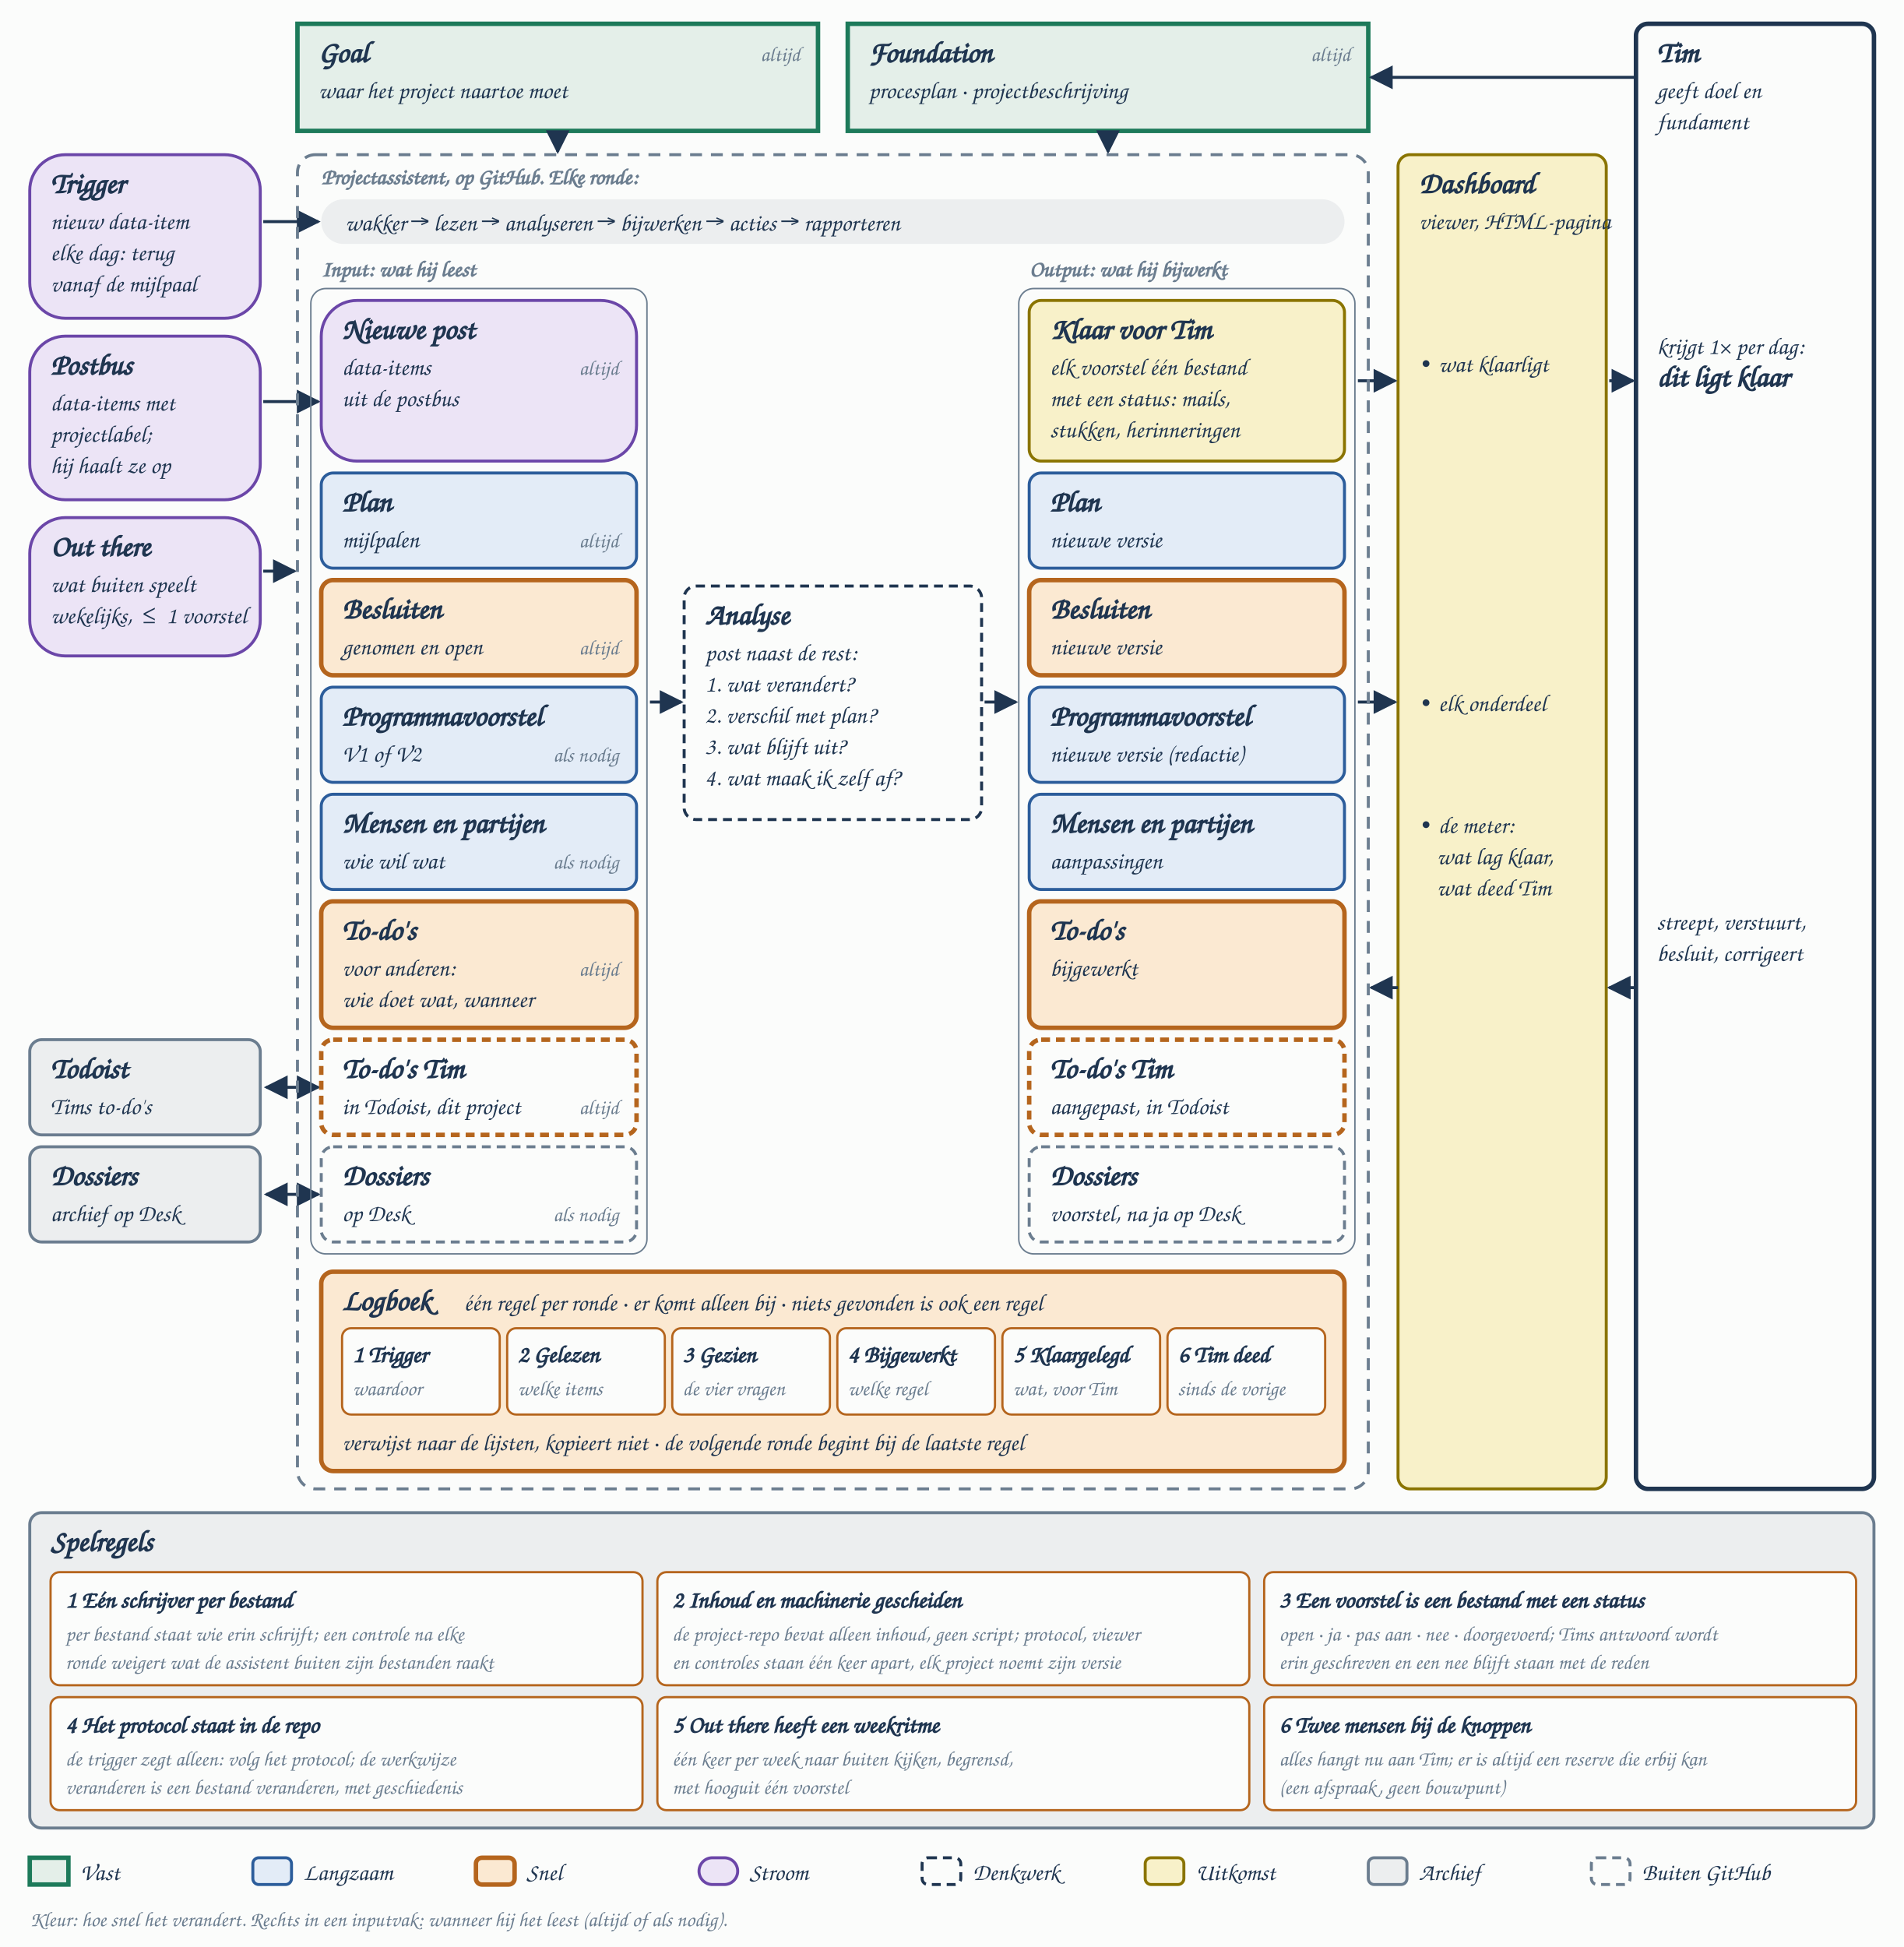
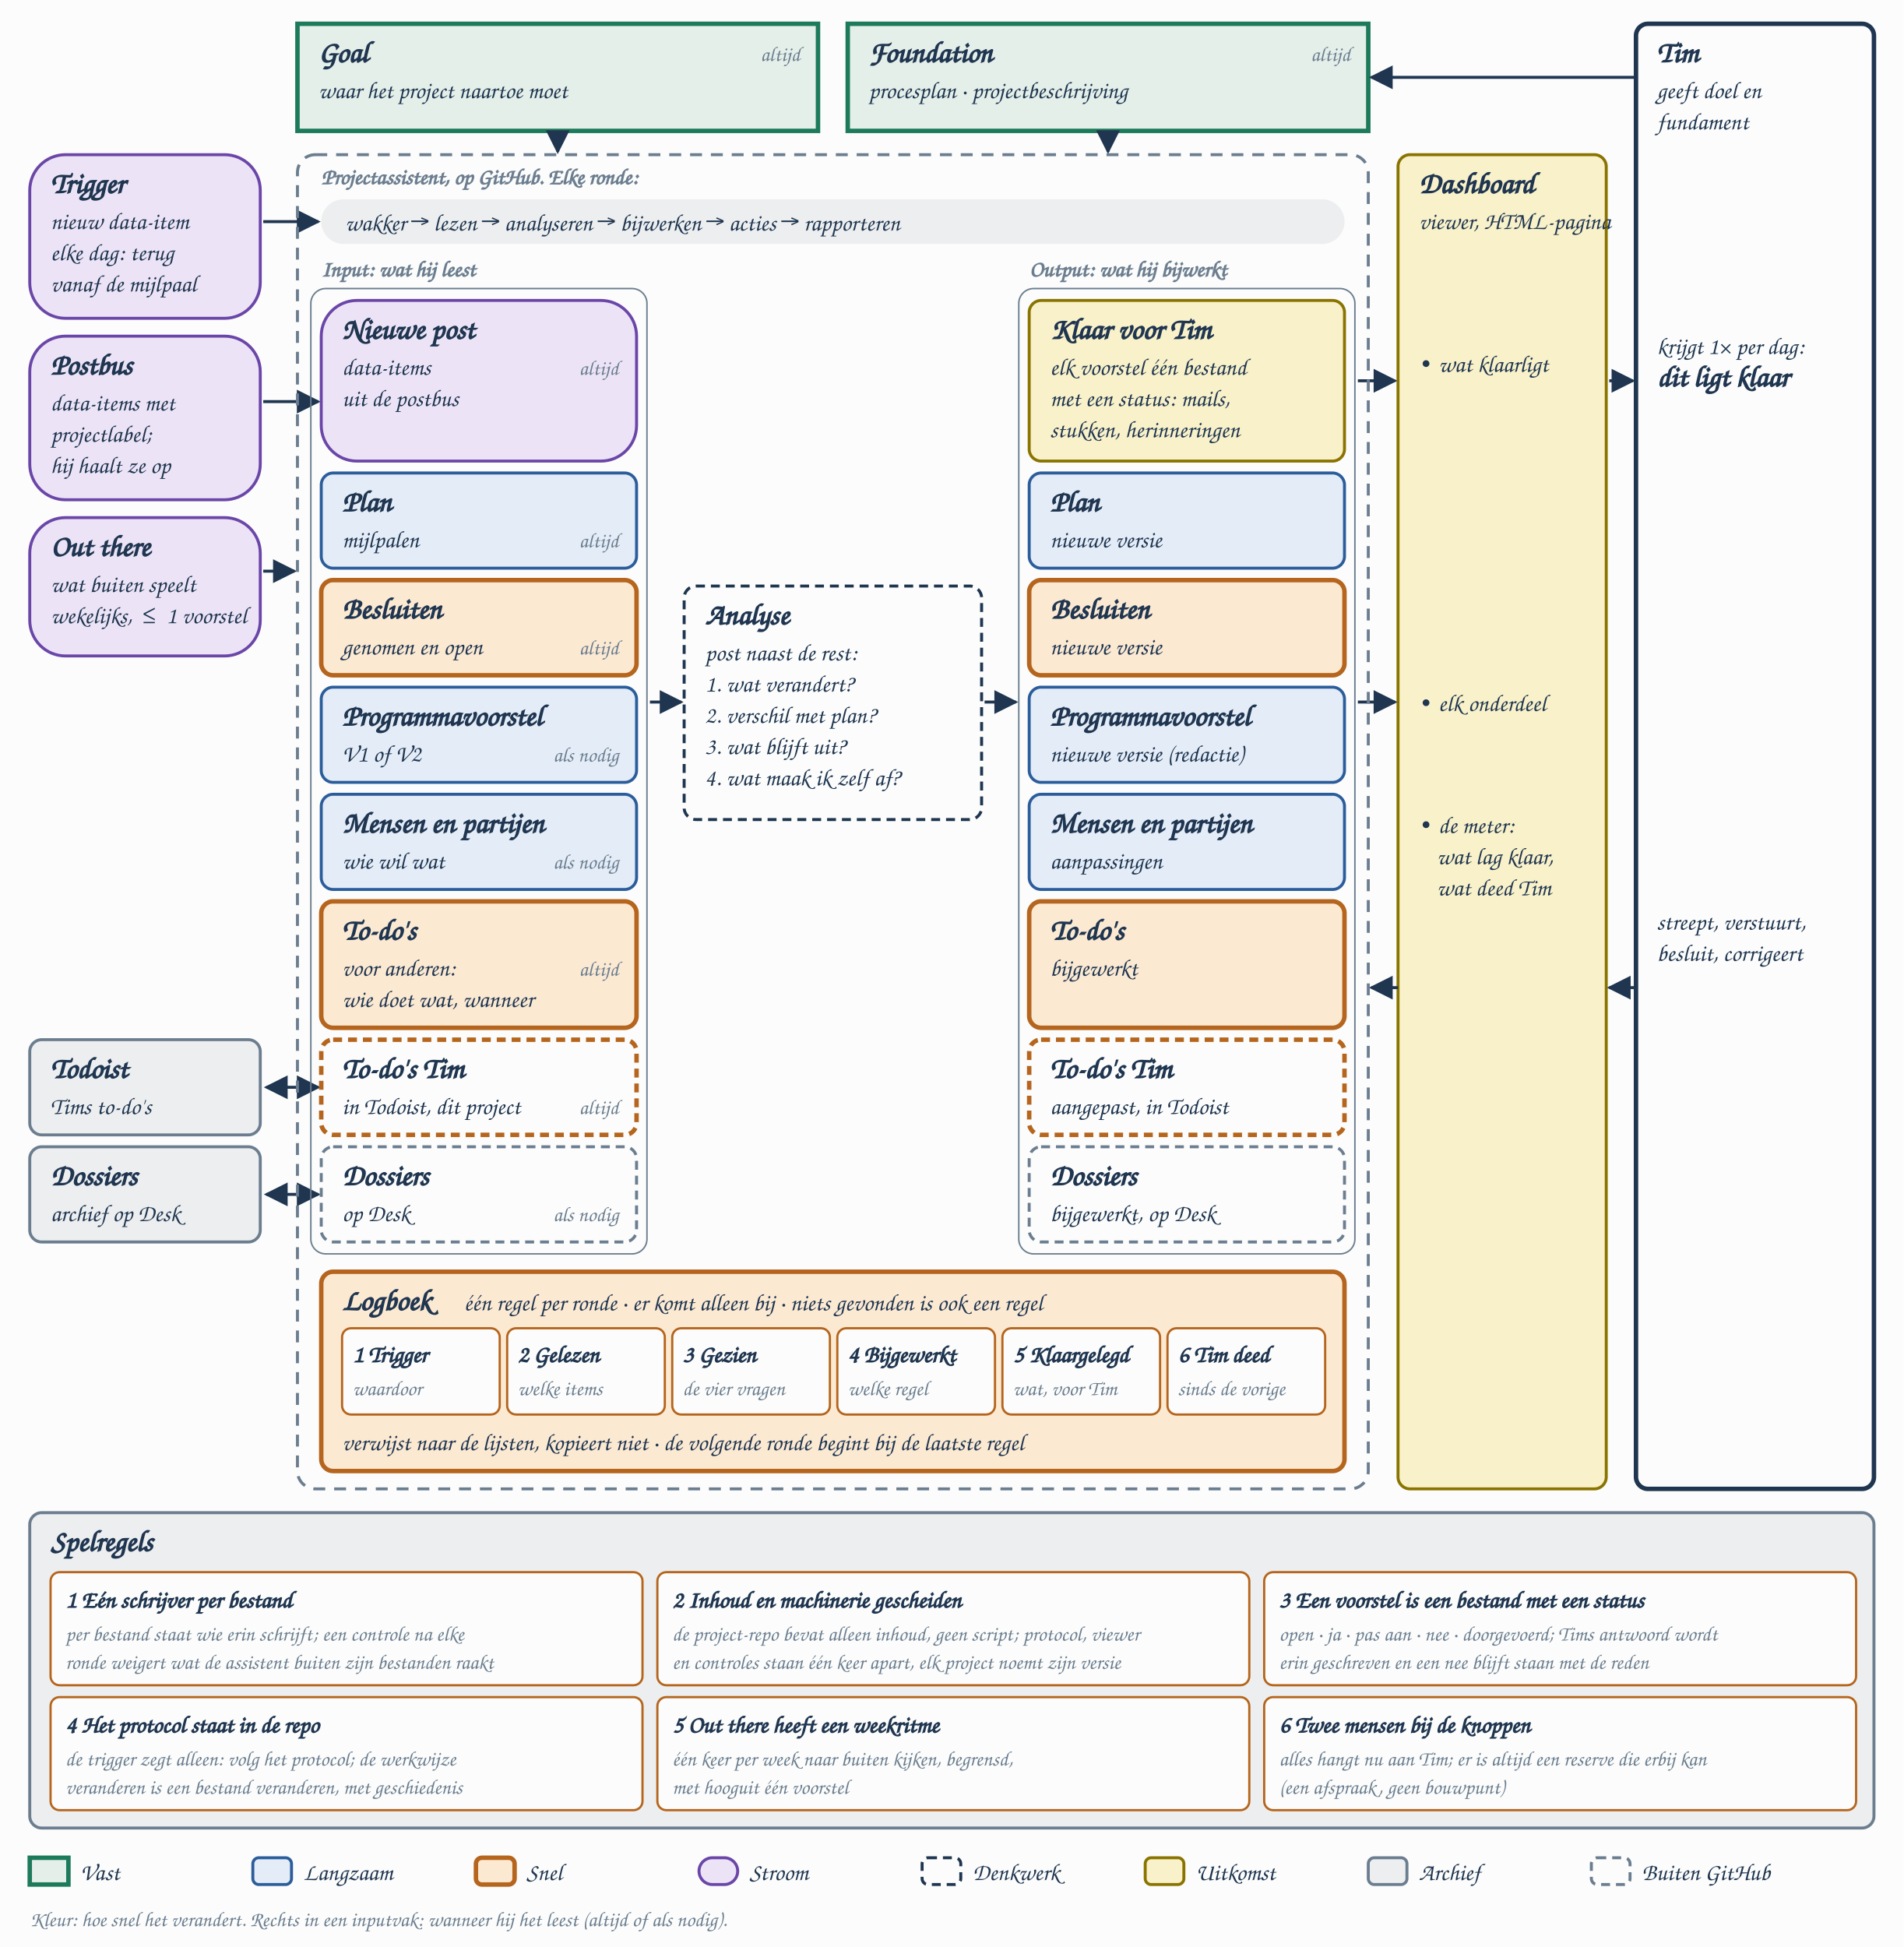
<svg xmlns="http://www.w3.org/2000/svg" width="1280" height="1309" viewBox="0 0 1280 1309" role="img" aria-label="Containertekening van de projectassistent">
  <style>text{fill:#1f3550;font-family:"Kalam","Comic Sans MS","Chalkboard SE",cursive}
.lbl{font-weight:700;font-size:20px}.sm{font-size:16px}.xs{font-size:14px;fill:#6b7d8f}
.clbl{font-size:15px;font-weight:700;fill:#6b7d8f}
.vak{font-size:16px;font-weight:700}
.cel{fill:#fbfcfb;stroke:#b5651d;stroke-width:1.5}
.b{stroke-width:2}
.vast{fill:#e4efe9;stroke:#1d7a5a;stroke-width:3}
.slow{fill:#e3ecf7;stroke:#2c5d9b}
.fast{fill:#fbe9d2;stroke:#b5651d;stroke-width:3}
.flow{fill:#ece4f6;stroke:#6b46a8}
.think{fill:#fbfcfb;stroke:#1f3550;stroke-dasharray:6 4}
.out{fill:#f8f1c9;stroke:#8a7400}
.arch{fill:#eceeef;stroke:#6b7d8f}
.ext{fill:none;stroke-dasharray:6 4}
.tim{fill:#fbfcfb;stroke:#1f3550;stroke-width:3}
.loop{fill:#eceeef}
.group{fill:none;stroke:#6b7d8f;stroke-width:1}
.container{fill:none;stroke:#6b7d8f;stroke-width:2;stroke-dasharray:8 6}
.arrow{stroke:#1f3550;stroke-width:2;fill:none;marker-end:url(#pijl)}.both{marker-start:url(#pijl)}.tip{fill:#1f3550}</style>
  <rect width="1280" height="1309" fill="#fbfcfb" />
  <defs>
    <marker id="pijl" viewBox="0 0 10 10" refX="9" refY="5" markerWidth="8" markerHeight="8" orient="auto-start-reverse">
      <path d="M0,0 L10,5 L0,10 z" class="tip" />
    </marker>
  </defs>
  <rect class="b vast" x="200" y="16" width="350" height="72" rx="0" />
  <text class="lbl" x="214" y="42">Goal</text>
  <text class="sm" x="214" y="66">waar het project naartoe moet</text>
  <text class="xs" text-anchor="end" x="538" y="41">altijd</text>
  <rect class="b vast" x="570" y="16" width="350" height="72" rx="0" />
  <text class="lbl" x="584" y="42">Foundation</text>
  <text class="sm" x="584" y="66">procesplan · projectbeschrijving</text>
  <text class="xs" text-anchor="end" x="908" y="41">altijd</text>
  <path class="arrow" d="M375,88 L375,102" />
  <path class="arrow" d="M745,88 L745,102" />
  <rect class="b out" x="940" y="104" width="140" height="897" rx="8" />
  <text class="lbl" x="954" y="130">Dashboard</text>
  <text class="sm" x="954" y="154">viewer, HTML-pagina</text>
  <text class="sm" x="954" y="250">• wat klaarligt</text>
  <text class="sm" x="954" y="478">• elk onderdeel</text>
  <text class="sm" x="954" y="560">• de meter:</text>
  <text class="sm" x="966" y="581">wat lag klaar,</text>
  <text class="sm" x="966" y="602">wat deed Tim</text>
  <path class="arrow" d="M913,256 L938,256" />
  <path class="arrow" d="M913,472 L938,472" />
  <rect class="b tim" x="1100" y="16" width="160" height="985" rx="8" />
  <text class="lbl" x="1114" y="42">Tim</text>
  <text class="sm" x="1114" y="66">geeft doel en</text>
  <text class="sm" x="1114" y="87">fundament</text>
  <path class="arrow" d="M1100,52 L922,52" />
  <text class="sm" x="1114" y="238">krijgt 1× per dag:</text>
  <text class="lbl" x="1114" y="260">dit ligt klaar</text>
  <path class="arrow" d="M1082,256 L1098,256" />
  <text class="sm" x="1114" y="625">streept, verstuurt,</text>
  <text class="sm" x="1114" y="646">besluit, corrigeert</text>
  <path class="arrow" d="M1100,664 L1082,664" />
  <path class="arrow" d="M940,664 L922,664" />
  <rect class="b flow" x="20" y="104" width="155" height="110" rx="24" />
  <text class="lbl" x="34" y="130">Trigger</text>
  <text class="sm" x="34" y="154">nieuw data-item</text>
  <text class="sm" x="34" y="175">elke dag: terug</text>
  <text class="sm" x="34" y="196">vanaf de mijlpaal</text>
  <path class="arrow" d="M177,149 L214,149" />
  <rect class="b flow" x="20" y="226" width="155" height="110" rx="24" />
  <text class="lbl" x="34" y="252">Postbus</text>
  <text class="sm" x="34" y="276">data-items met</text>
  <text class="sm" x="34" y="297">projectlabel;</text>
  <text class="sm" x="34" y="318">hij haalt ze op</text>
  <path class="arrow" d="M177,270 L214,270" />
  <rect class="b flow" x="20" y="348" width="155" height="93" rx="24" />
  <text class="lbl" x="34" y="374">Out there</text>
  <text class="sm" x="34" y="398">wat buiten speelt</text>
  <text class="sm" x="34" y="419">wekelijks, ≤ 1 voorstel</text>
  <path class="arrow" d="M177,384 L198,384" />
  <rect class="b arch" x="20" y="699" width="155" height="64" rx="8" />
  <text class="lbl" x="34" y="725">Todoist</text>
  <text class="sm" x="34" y="749">Tims to-do's</text>
  <path class="arrow both" d="M179,731 L214,731" />
  <rect class="b arch" x="20" y="771" width="155" height="64" rx="8" />
  <text class="lbl" x="34" y="797">Dossiers</text>
  <text class="sm" x="34" y="821">archief op Desk</text>
  <path class="arrow both" d="M179,803 L214,803" />
  <rect class="container" x="200" y="104" width="720" height="897" rx="12" />
  <text class="clbl" x="216" y="124">Projectassistent, op GitHub. Elke ronde:</text>
  <rect class="loop" x="216" y="134" width="688" height="30" rx="15" />
  <text class="sm" x="232" y="155">wakker → lezen → analyseren → bijwerken → acties → rapporteren</text>
  <text class="clbl" x="216" y="186">Input: wat hij leest</text>
  <text class="clbl" x="692" y="186">Output: wat hij bijwerkt</text>
  <rect class="group" x="209" y="194" width="226" height="649" rx="10" />
  <rect class="group" x="685" y="194" width="226" height="649" rx="10" />
  <rect class="b slow" x="216" y="318" width="212" height="64" rx="8" />
  <text class="lbl" x="230" y="344">Plan</text>
  <text class="sm" x="230" y="368">mijlpalen</text>
  <text class="xs" text-anchor="end" x="416" y="368">altijd</text>
  <rect class="b slow" x="692" y="318" width="212" height="64" rx="8" />
  <text class="lbl" x="706" y="344">Plan</text>
  <text class="sm" x="706" y="368">nieuwe versie</text>
  <rect class="b fast" x="216" y="390" width="212" height="64" rx="8" />
  <text class="lbl" x="230" y="416">Besluiten</text>
  <text class="sm" x="230" y="440">genomen en open</text>
  <text class="xs" text-anchor="end" x="416" y="440">altijd</text>
  <rect class="b fast" x="692" y="390" width="212" height="64" rx="8" />
  <text class="lbl" x="706" y="416">Besluiten</text>
  <text class="sm" x="706" y="440">nieuwe versie</text>
  <rect class="b slow" x="216" y="462" width="212" height="64" rx="8" />
  <text class="lbl" x="230" y="488">Programmavoorstel</text>
  <text class="sm" x="230" y="512">V1 of V2</text>
  <text class="xs" text-anchor="end" x="416" y="512">als nodig</text>
  <rect class="b slow" x="692" y="462" width="212" height="64" rx="8" />
  <text class="lbl" x="706" y="488">Programmavoorstel</text>
  <text class="sm" x="706" y="512">nieuwe versie (redactie)</text>
  <rect class="b slow" x="216" y="534" width="212" height="64" rx="8" />
  <text class="lbl" x="230" y="560">Mensen en partijen</text>
  <text class="sm" x="230" y="584">wie wil wat</text>
  <text class="xs" text-anchor="end" x="416" y="584">als nodig</text>
  <rect class="b slow" x="692" y="534" width="212" height="64" rx="8" />
  <text class="lbl" x="706" y="560">Mensen en partijen</text>
  <text class="sm" x="706" y="584">aanpassingen</text>
  <rect class="b fast" x="216" y="606" width="212" height="85" rx="8" />
  <text class="lbl" x="230" y="632">To-do's</text>
  <text class="sm" x="230" y="656">voor anderen:</text>
  <text class="sm" x="230" y="677">wie doet wat, wanneer</text>
  <text class="xs" text-anchor="end" x="416" y="656">altijd</text>
  <rect class="b fast" x="692" y="606" width="212" height="85" rx="8" />
  <text class="lbl" x="706" y="632">To-do's</text>
  <text class="sm" x="706" y="656">bijgewerkt</text>
  <rect class="b fast ext" x="216" y="699" width="212" height="64" rx="8" />
  <text class="lbl" x="230" y="725">To-do's Tim</text>
  <text class="sm" x="230" y="749">in Todoist, dit project</text>
  <text class="xs" text-anchor="end" x="416" y="749">altijd</text>
  <rect class="b fast ext" x="692" y="699" width="212" height="64" rx="8" />
  <text class="lbl" x="706" y="725">To-do's Tim</text>
  <text class="sm" x="706" y="749">aangepast, in Todoist</text>
  <rect class="b arch ext" x="216" y="771" width="212" height="64" rx="8" />
  <text class="lbl" x="230" y="797">Dossiers</text>
  <text class="sm" x="230" y="821">op Desk</text>
  <text class="xs" text-anchor="end" x="416" y="821">als nodig</text>
  <rect class="b arch ext" x="692" y="771" width="212" height="64" rx="8" />
  <text class="lbl" x="706" y="797">Dossiers</text>
-   <text class="sm" x="706" y="821">voorstel, na ja op Desk</text>
+   <text class="sm" x="706" y="821">bijgewerkt, op Desk</text>
  <rect class="b flow" x="216" y="202" width="212" height="108" rx="24" />
  <text class="lbl" x="230" y="228">Nieuwe post</text>
  <text class="sm" x="230" y="252">data-items</text>
  <text class="sm" x="230" y="273">uit de postbus</text>
  <text class="xs" text-anchor="end" x="416" y="252">altijd</text>
  <rect class="b out" x="692" y="202" width="212" height="108" rx="8" />
  <text class="lbl" x="706" y="228">Klaar voor Tim</text>
  <text class="sm" x="706" y="252">elk voorstel één bestand</text>
  <text class="sm" x="706" y="273">met een status: mails,</text>
  <text class="sm" x="706" y="294">stukken, herinneringen</text>
  <rect class="b think" x="460" y="394" width="200" height="157" rx="8" />
  <text class="lbl" x="474" y="420">Analyse</text>
  <text class="sm" x="474" y="444">post naast de rest:</text>
  <text class="sm" x="474" y="465">1. wat verandert?</text>
  <text class="sm" x="474" y="486">2. verschil met plan?</text>
  <text class="sm" x="474" y="507">3. wat blijft uit?</text>
  <text class="sm" x="474" y="528">4. wat maak ik zelf af?</text>
  <path class="arrow" d="M437,472 L458,472" />
  <path class="arrow" d="M662,472 L683,472" />
  <rect class="b fast" x="216" y="855" width="688" height="134" rx="8" />
  <text class="lbl" x="230" y="881">Logboek</text>
  <text class="sm" x="312" y="881">één regel per ronde · er komt alleen bij · niets gevonden is ook een regel</text>
  <rect class="cel" x="230" y="893" width="106" height="58" rx="6" />
  <text class="vak" x="237" y="916">1 Trigger</text>
  <text class="xs" x="237" y="938">waardoor</text>
  <rect class="cel" x="341" y="893" width="106" height="58" rx="6" />
  <text class="vak" x="348" y="916">2 Gelezen</text>
  <text class="xs" x="348" y="938">welke items</text>
  <rect class="cel" x="452" y="893" width="106" height="58" rx="6" />
  <text class="vak" x="459" y="916">3 Gezien</text>
  <text class="xs" x="459" y="938">de vier vragen</text>
  <rect class="cel" x="563" y="893" width="106" height="58" rx="6" />
  <text class="vak" x="570" y="916">4 Bijgewerkt</text>
  <text class="xs" x="570" y="938">welke regel</text>
  <rect class="cel" x="674" y="893" width="106" height="58" rx="6" />
  <text class="vak" x="681" y="916">5 Klaargelegd</text>
  <text class="xs" x="681" y="938">wat, voor Tim</text>
  <rect class="cel" x="785" y="893" width="106" height="58" rx="6" />
  <text class="vak" x="792" y="916">6 Tim deed</text>
  <text class="xs" x="792" y="938">sinds de vorige</text>
  <text class="sm" x="230" y="975">verwijst naar de lijsten, kopieert niet · de volgende ronde begint bij de laatste regel</text>
  <rect class="b arch" x="20" y="1017" width="1240" height="212" rx="8" />
  <text class="lbl" x="34" y="1043">Spelregels</text>
  <rect class="cel" x="34" y="1057" width="398" height="76" rx="6" />
  <text class="vak" x="44" y="1081">1 Eén schrijver per bestand</text>
  <text class="xs" x="44" y="1103">per bestand staat wie erin schrijft; een controle na elke</text>
  <text class="xs" x="44" y="1122">ronde weigert wat de assistent buiten zijn bestanden raakt</text>
  <rect class="cel" x="442" y="1057" width="398" height="76" rx="6" />
  <text class="vak" x="452" y="1081">2 Inhoud en machinerie gescheiden</text>
  <text class="xs" x="452" y="1103">de project-repo bevat alleen inhoud, geen script; protocol, viewer</text>
  <text class="xs" x="452" y="1122">en controles staan één keer apart, elk project noemt zijn versie</text>
  <rect class="cel" x="850" y="1057" width="398" height="76" rx="6" />
  <text class="vak" x="860" y="1081">3 Een voorstel is een bestand met een status</text>
  <text class="xs" x="860" y="1103">open · ja · pas aan · nee · doorgevoerd; Tims antwoord wordt</text>
  <text class="xs" x="860" y="1122">erin geschreven en een nee blijft staan met de reden</text>
  <rect class="cel" x="34" y="1141" width="398" height="76" rx="6" />
  <text class="vak" x="44" y="1165">4 Het protocol staat in de repo</text>
  <text class="xs" x="44" y="1187">de trigger zegt alleen: volg het protocol; de werkwijze</text>
  <text class="xs" x="44" y="1206">veranderen is een bestand veranderen, met geschiedenis</text>
  <rect class="cel" x="442" y="1141" width="398" height="76" rx="6" />
  <text class="vak" x="452" y="1165">5 Out there heeft een weekritme</text>
  <text class="xs" x="452" y="1187">één keer per week naar buiten kijken, begrensd,</text>
  <text class="xs" x="452" y="1206">met hooguit één voorstel</text>
  <rect class="cel" x="850" y="1141" width="398" height="76" rx="6" />
  <text class="vak" x="860" y="1165">6 Twee mensen bij de knoppen</text>
  <text class="xs" x="860" y="1187">alles hangt nu aan Tim; er is altijd een reserve die erbij kan</text>
  <text class="xs" x="860" y="1206">(een afspraak, geen bouwpunt)</text>
  <rect class="b vast" x="20" y="1249" width="26" height="18" rx="0" />
  <text class="sm" x="54" y="1264">Vast</text>
  <rect class="b slow" x="170" y="1249" width="26" height="18" rx="4" />
  <text class="sm" x="204" y="1264">Langzaam</text>
  <rect class="b fast" x="320" y="1249" width="26" height="18" rx="4" />
  <text class="sm" x="354" y="1264">Snel</text>
  <rect class="b flow" x="470" y="1249" width="26" height="18" rx="9" />
  <text class="sm" x="504" y="1264">Stroom</text>
  <rect class="b think" x="620" y="1249" width="26" height="18" rx="4" />
  <text class="sm" x="654" y="1264">Denkwerk</text>
  <rect class="b out" x="770" y="1249" width="26" height="18" rx="4" />
  <text class="sm" x="804" y="1264">Uitkomst</text>
  <rect class="b arch" x="920" y="1249" width="26" height="18" rx="4" />
  <text class="sm" x="954" y="1264">Archief</text>
  <rect class="b arch ext" x="1070" y="1249" width="26" height="18" rx="4" />
  <text class="sm" x="1104" y="1264">Buiten GitHub</text>
  <text class="xs" x="20" y="1295">Kleur: hoe snel het verandert. Rechts in een inputvak: wanneer hij het leest (altijd of als nodig).</text>
</svg>
